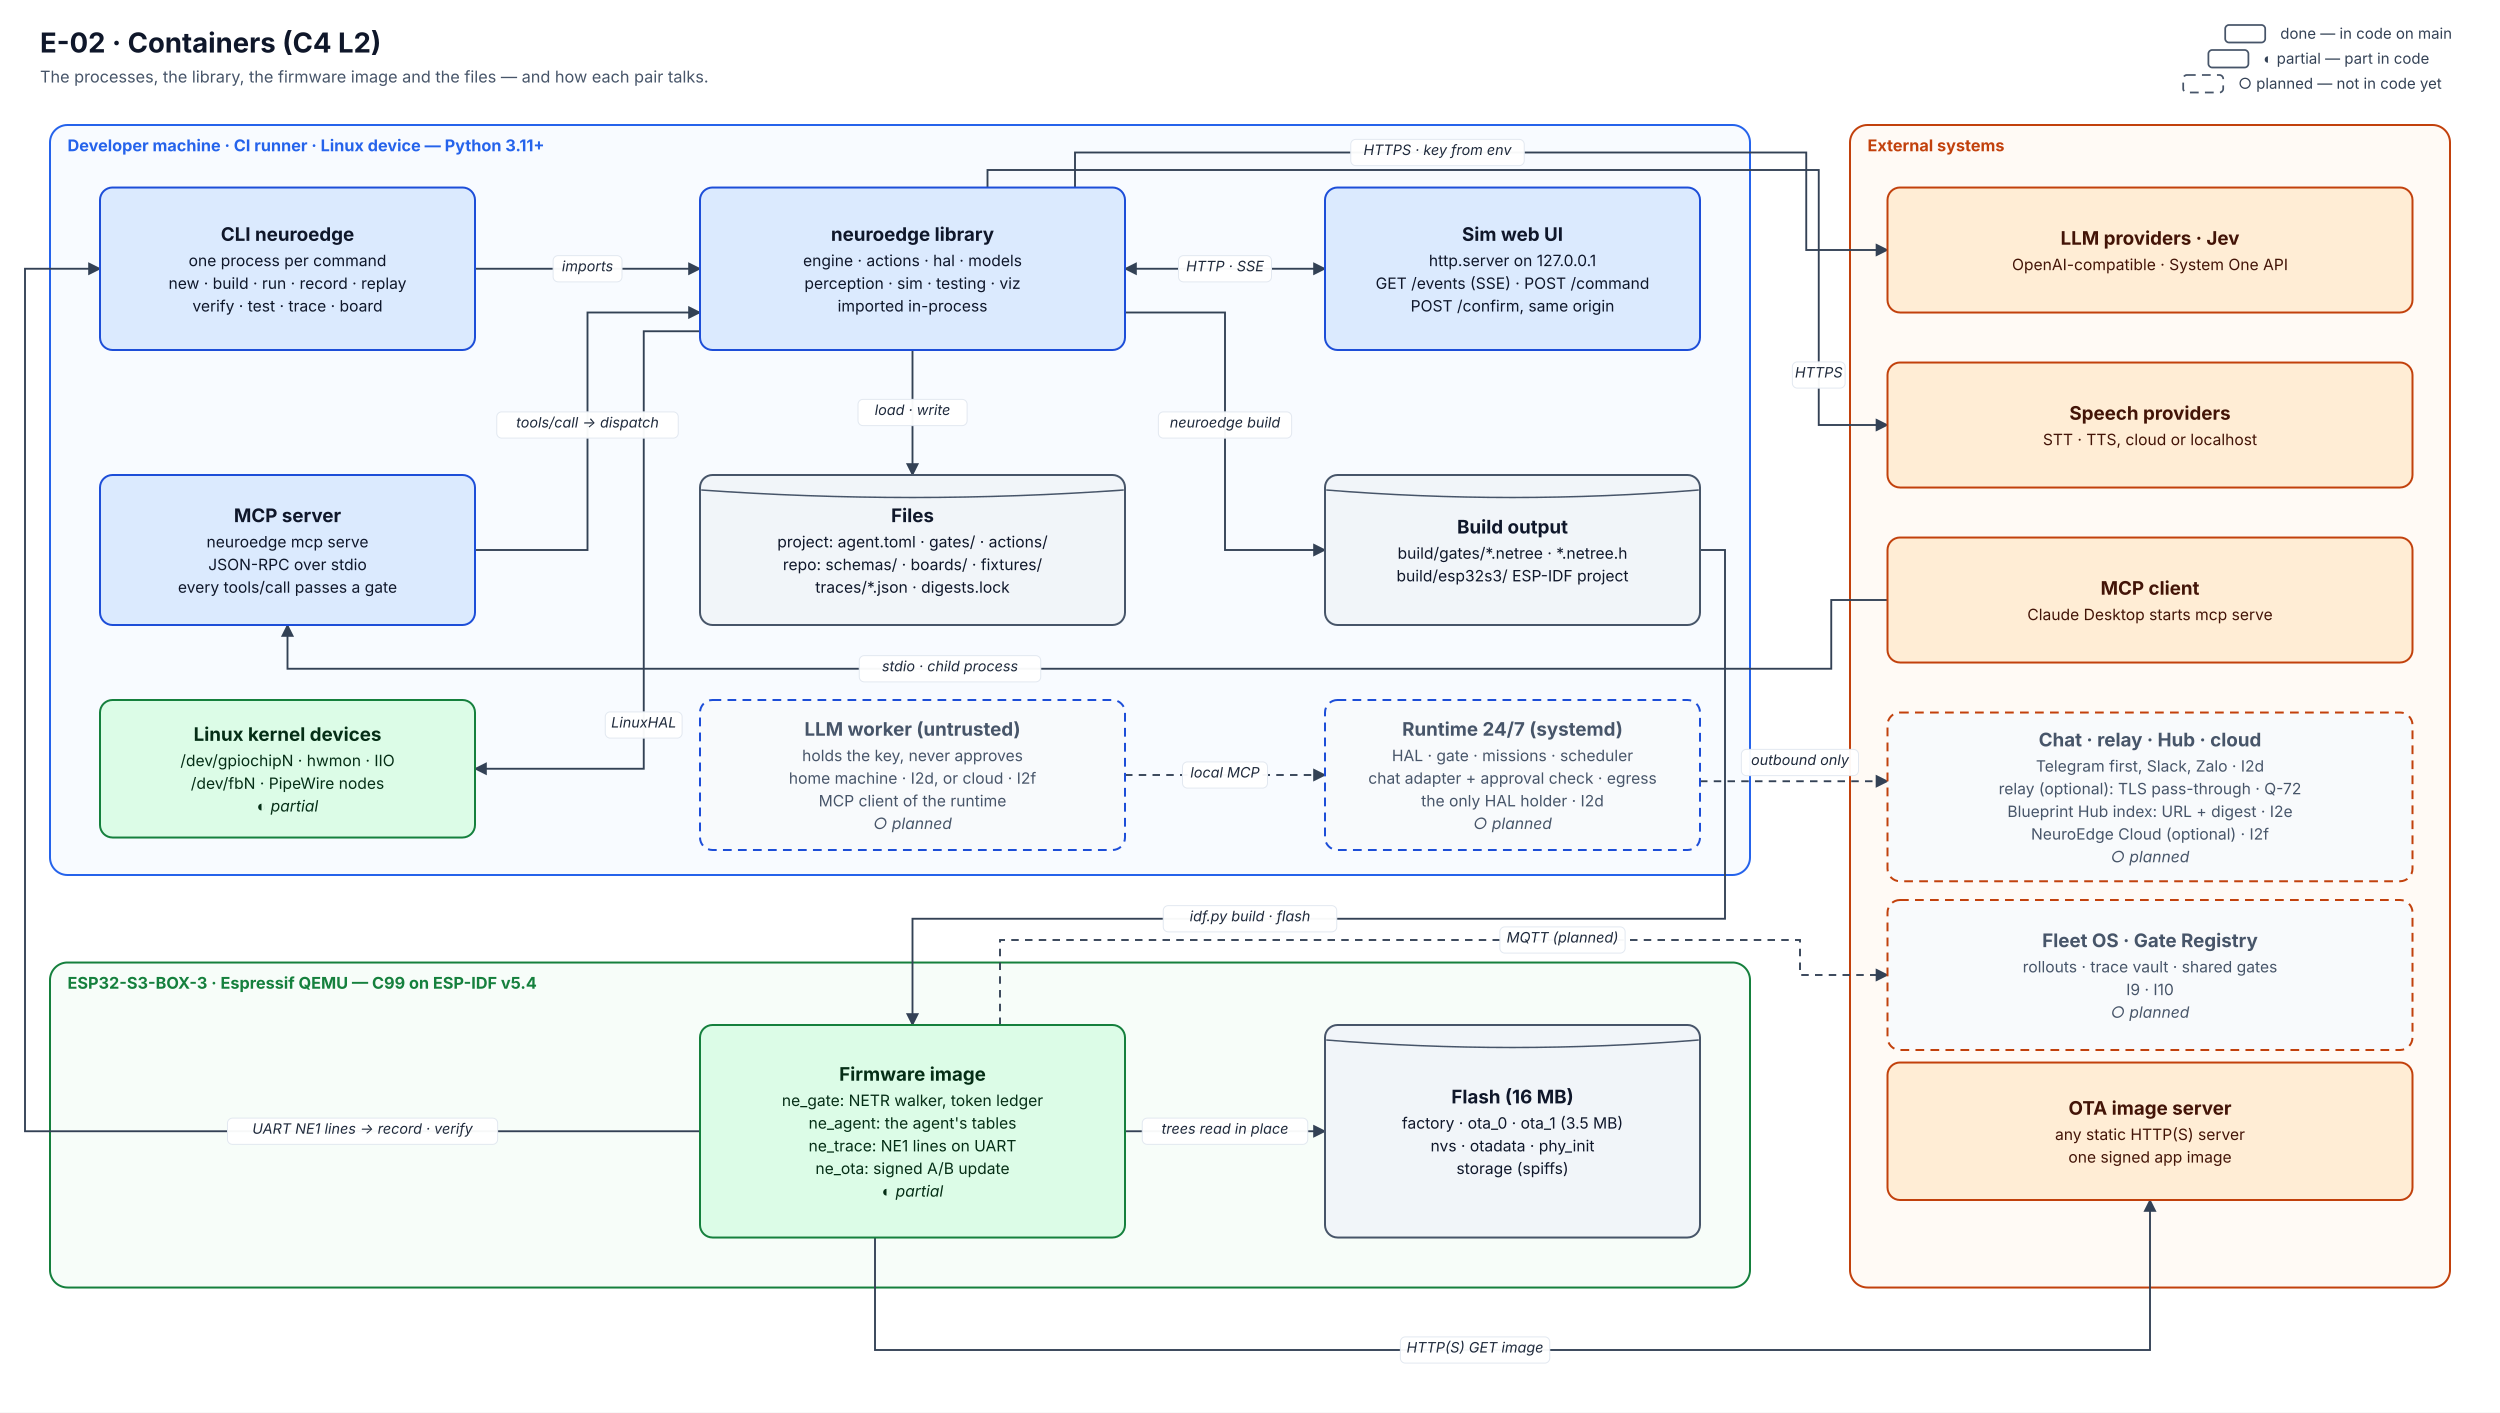
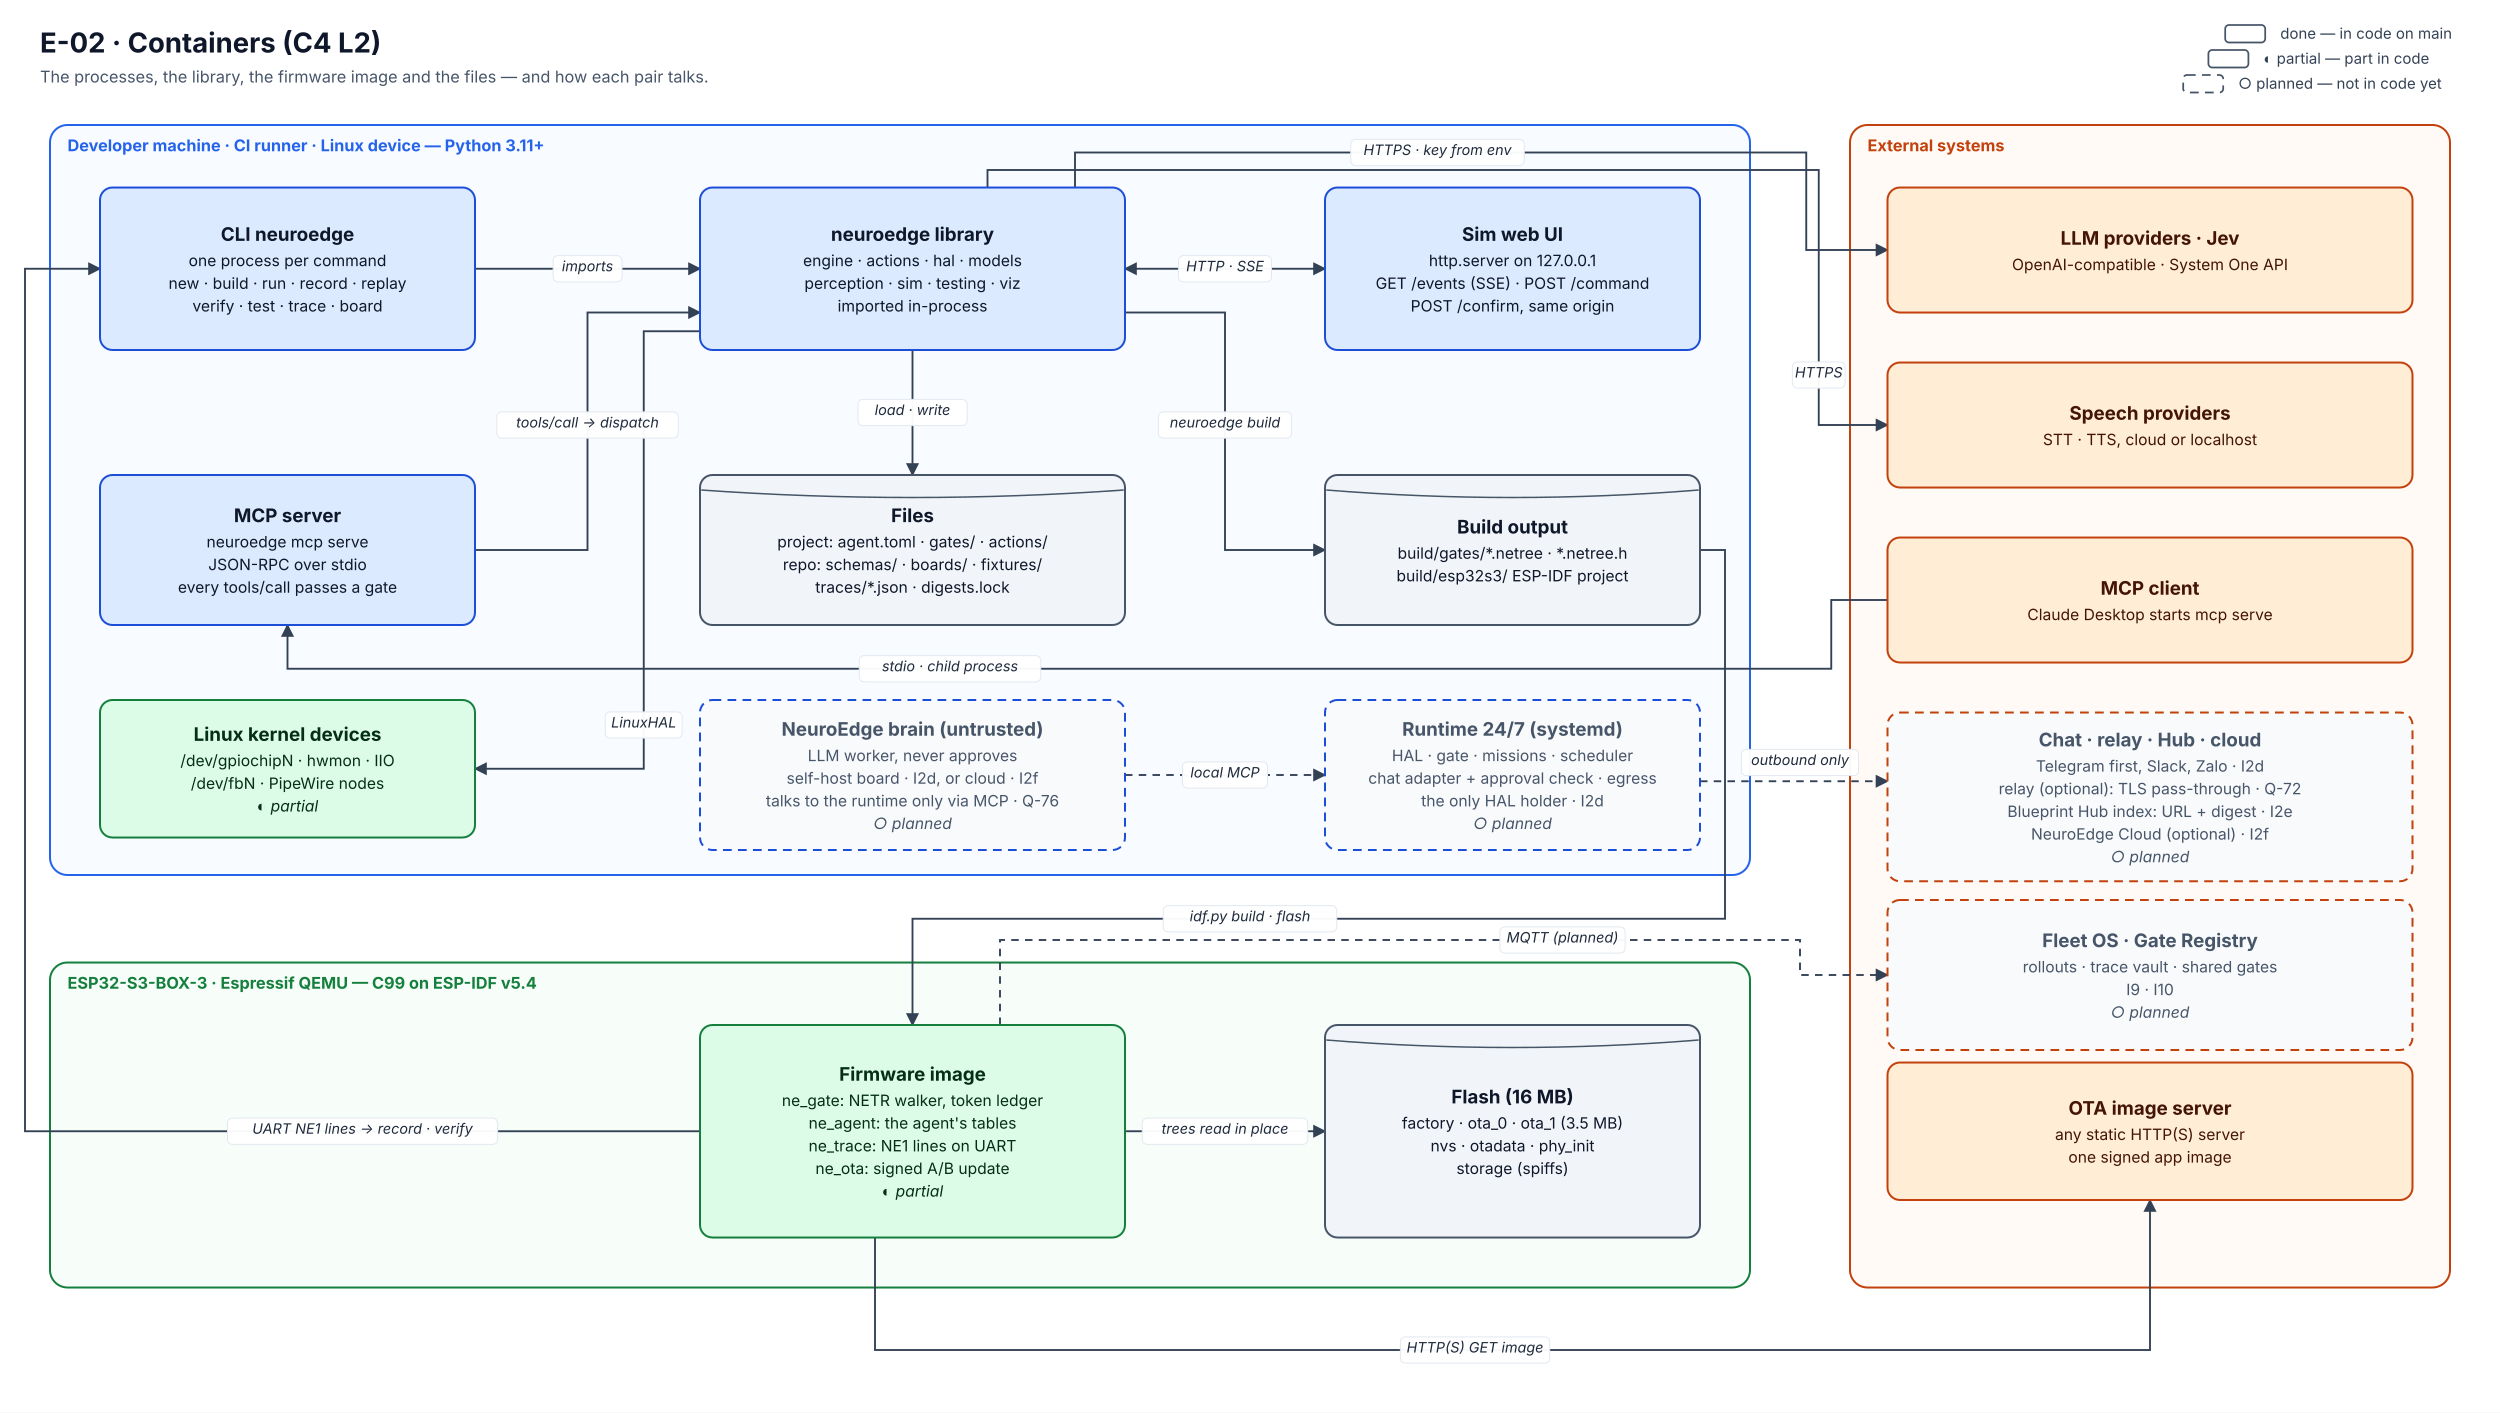
<svg xmlns="http://www.w3.org/2000/svg" viewBox="0 0 2000 1130" width="2000" height="1130" font-family="Inter, 'Segoe UI', system-ui, -apple-system, Roboto, Helvetica, Arial, sans-serif" role="img" aria-labelledby="E-02-containers-title E-02-containers-desc">
  <defs>
    <marker id="arr" viewBox="0 0 10 10" refX="9" refY="5" markerWidth="7" markerHeight="7" orient="auto-start-reverse">
      <path d="M0,0 L10,5 L0,10 z" fill="#334155" />
    </marker>
  </defs>
  <rect width="2000" height="1130" fill="#ffffff" />
  <text x="32.0" y="42.0" font-size="22" fill="#0f172a" text-anchor="start" font-weight="700">E-02 · Containers (C4 L2)</text>
  <text x="32.0" y="66.0" font-size="13" fill="#475569" text-anchor="start">The processes, the library, the firmware image and the files — and how each pair talks.</text>
  <rect x="40" y="100" width="1360" height="600" rx="14" fill="#f8fbff" stroke="#2563eb" stroke-width="1.6" />
  <text x="54.0" y="121.0" font-size="13" fill="#2563eb" text-anchor="start" font-weight="700">Developer machine · CI runner · Linux device — Python 3.11+</text>
  <rect x="40" y="770" width="1360" height="260" rx="14" fill="#f7fdf9" stroke="#15803d" stroke-width="1.6" />
  <text x="54.0" y="791.0" font-size="13" fill="#15803d" text-anchor="start" font-weight="700">ESP32-S3-BOX-3 · Espressif QEMU — C99 on ESP-IDF v5.4</text>
  <rect x="1480" y="100" width="480" height="930" rx="14" fill="#fffaf5" stroke="#c2410c" stroke-width="1.6" />
  <text x="1494.0" y="121.0" font-size="13" fill="#c2410c" text-anchor="start" font-weight="700">External systems</text>
  <path d="M380.0,215.0 L560.0,215.0" fill="none" stroke="#334155" stroke-width="1.5" marker-end="url(#arr)" />
  <path d="M900.0,215.0 L1060.0,215.0" fill="none" stroke="#334155" stroke-width="1.5" marker-start="url(#arr)" marker-end="url(#arr)" />
  <path d="M380.0,440.0 L470.0,440.0 L470.0,250.0 L560.0,250.0" fill="none" stroke="#334155" stroke-width="1.5" marker-end="url(#arr)" />
  <path d="M730.0,280.0 L730.0,380.0" fill="none" stroke="#334155" stroke-width="1.5" marker-end="url(#arr)" />
  <path d="M900.0,250.0 L980.0,250.0 L980.0,440.0 L1060.0,440.0" fill="none" stroke="#334155" stroke-width="1.5" marker-end="url(#arr)" />
  <path d="M560.0,265.0 L515.0,265.0 L515.0,615.0 L380.0,615.0" fill="none" stroke="#334155" stroke-width="1.5" marker-end="url(#arr)" />
  <path d="M860.0,150.0 L860.0,122.0 L1445.0,122.0 L1445.0,200.0 L1510.0,200.0" fill="none" stroke="#334155" stroke-width="1.5" marker-end="url(#arr)" />
  <path d="M790.0,150.0 L790.0,136.0 L1455.0,136.0 L1455.0,340.0 L1510.0,340.0" fill="none" stroke="#334155" stroke-width="1.5" marker-end="url(#arr)" />
  <path d="M1510.0,480.0 L1465.0,480.0 L1465.0,535.0 L230.0,535.0 L230.0,500.0" fill="none" stroke="#334155" stroke-width="1.5" marker-end="url(#arr)" />
  <path d="M1360.0,440.0 L1380.0,440.0 L1380.0,735.0 L730.0,735.0 L730.0,820.0" fill="none" stroke="#334155" stroke-width="1.5" marker-end="url(#arr)" />
  <path d="M560.0,905.0 L20.0,905.0 L20.0,215.0 L80.0,215.0" fill="none" stroke="#334155" stroke-width="1.5" marker-end="url(#arr)" />
  <path d="M900.0,905.0 L1060.0,905.0" fill="none" stroke="#334155" stroke-width="1.5" marker-end="url(#arr)" />
  <path d="M700.0,990.0 L700.0,1080.0 L1720.0,1080.0 L1720.0,960.0" fill="none" stroke="#334155" stroke-width="1.5" marker-end="url(#arr)" />
  <path d="M800.0,820.0 L800.0,752.0 L1440.0,752.0 L1440.0,780.0 L1510.0,780.0" fill="none" stroke="#334155" stroke-width="1.5" stroke-dasharray="6 5" marker-end="url(#arr)" />
  <path d="M900.0,620.0 L1060.0,620.0" fill="none" stroke="#334155" stroke-width="1.5" stroke-dasharray="6 5" marker-end="url(#arr)" />
  <path d="M1360.0,625.0 L1510.0,625.0" fill="none" stroke="#334155" stroke-width="1.5" stroke-dasharray="6 5" marker-end="url(#arr)" />
  <rect x="80" y="150" width="300" height="130" rx="10" fill="#dbeafe" stroke="#1d4ed8" stroke-width="1.6" />
  <text x="230.0" y="192.7" font-size="15" fill="#0f172a" text-anchor="middle" font-weight="700">CLI  neuroedge</text>
  <text x="230.0" y="212.9" font-size="12.5" fill="#0f172a" text-anchor="middle">one process per command</text>
  <text x="230.0" y="231.1" font-size="12.5" fill="#0f172a" text-anchor="middle">new · build · run · record · replay</text>
  <text x="230.0" y="249.2" font-size="12.5" fill="#0f172a" text-anchor="middle">verify · test · trace · board</text>
  <rect x="560" y="150" width="340" height="130" rx="10" fill="#dbeafe" stroke="#1d4ed8" stroke-width="1.6" />
  <text x="730.0" y="192.7" font-size="15" fill="#0f172a" text-anchor="middle" font-weight="700">neuroedge library</text>
  <text x="730.0" y="212.9" font-size="12.5" fill="#0f172a" text-anchor="middle">engine · actions · hal · models</text>
  <text x="730.0" y="231.1" font-size="12.5" fill="#0f172a" text-anchor="middle">perception · sim · testing · viz</text>
  <text x="730.0" y="249.2" font-size="12.5" fill="#0f172a" text-anchor="middle">imported in-process</text>
  <rect x="1060" y="150" width="300" height="130" rx="10" fill="#dbeafe" stroke="#1d4ed8" stroke-width="1.6" />
  <text x="1210.0" y="192.7" font-size="15" fill="#0f172a" text-anchor="middle" font-weight="700">Sim web UI</text>
  <text x="1210.0" y="212.9" font-size="12.5" fill="#0f172a" text-anchor="middle">http.server on 127.0.0.1</text>
  <text x="1210.0" y="231.1" font-size="12.5" fill="#0f172a" text-anchor="middle">GET /events (SSE) · POST /command</text>
  <text x="1210.0" y="249.2" font-size="12.5" fill="#0f172a" text-anchor="middle">POST /confirm, same origin</text>
  <rect x="80" y="380" width="300" height="120" rx="10" fill="#dbeafe" stroke="#1d4ed8" stroke-width="1.6" />
  <text x="230.0" y="417.7" font-size="15" fill="#0f172a" text-anchor="middle" font-weight="700">MCP server</text>
  <text x="230.0" y="437.9" font-size="12.5" fill="#0f172a" text-anchor="middle">neuroedge mcp serve</text>
  <text x="230.0" y="456.1" font-size="12.5" fill="#0f172a" text-anchor="middle">JSON-RPC over stdio</text>
  <text x="230.0" y="474.2" font-size="12.5" fill="#0f172a" text-anchor="middle">every tools/call passes a gate</text>
  <rect x="560" y="380" width="340" height="120" rx="10" fill="#f1f5f9" stroke="#475569" stroke-width="1.6" />
  <path d="M561,392 Q730.0,404 899,392" fill="none" stroke="#475569" stroke-width="1.2" />
  <text x="730.0" y="417.7" font-size="15" fill="#0f172a" text-anchor="middle" font-weight="700">Files</text>
  <text x="730.0" y="437.9" font-size="12.5" fill="#0f172a" text-anchor="middle">project: agent.toml · gates/ · actions/</text>
  <text x="730.0" y="456.1" font-size="12.5" fill="#0f172a" text-anchor="middle">repo: schemas/ · boards/ · fixtures/</text>
  <text x="730.0" y="474.2" font-size="12.5" fill="#0f172a" text-anchor="middle">traces/*.json · digests.lock</text>
  <rect x="1060" y="380" width="300" height="120" rx="10" fill="#f1f5f9" stroke="#475569" stroke-width="1.6" />
  <path d="M1061,392 Q1210.0,404 1359,392" fill="none" stroke="#475569" stroke-width="1.2" />
  <text x="1210.0" y="426.8" font-size="15" fill="#0f172a" text-anchor="middle" font-weight="700">Build output</text>
  <text x="1210.0" y="447.0" font-size="12.5" fill="#0f172a" text-anchor="middle">build/gates/*.netree · *.netree.h</text>
  <text x="1210.0" y="465.1" font-size="12.5" fill="#0f172a" text-anchor="middle">build/esp32s3/  ESP-IDF project</text>
  <rect x="80" y="560" width="300" height="110" rx="10" fill="#dcfce7" stroke="#15803d" stroke-width="1.6" />
  <text x="230.0" y="592.7" font-size="15" fill="#052e16" text-anchor="middle" font-weight="700">Linux kernel devices</text>
  <text x="230.0" y="612.9" font-size="12.5" fill="#052e16" text-anchor="middle">/dev/gpiochipN · hwmon · IIO</text>
  <text x="230.0" y="631.1" font-size="12.5" fill="#052e16" text-anchor="middle">/dev/fbN · PipeWire nodes</text>
  <text x="230.0" y="649.2" font-size="12.5" fill="#052e16" text-anchor="middle" font-style="italic">◐ partial</text>
  <rect x="560" y="560" width="340" height="120" rx="10" fill="#f8fafc" stroke="#1d4ed8" stroke-width="1.6" stroke-dasharray="7 5" />
-   <text x="730.0" y="588.6" font-size="15" fill="#475569" text-anchor="middle" font-weight="700">LLM worker (untrusted)</text>
-   <text x="730.0" y="608.9" font-size="12.5" fill="#475569" text-anchor="middle">holds the key, never approves</text>
-   <text x="730.0" y="627.0" font-size="12.5" fill="#475569" text-anchor="middle">home machine · I2d, or cloud · I2f</text>
-   <text x="730.0" y="645.1" font-size="12.5" fill="#475569" text-anchor="middle">MCP client of the runtime</text>
+   <text x="730.0" y="588.6" font-size="15" fill="#475569" text-anchor="middle" font-weight="700">NeuroEdge brain (untrusted)</text>
+   <text x="730.0" y="608.9" font-size="12.5" fill="#475569" text-anchor="middle">LLM worker, never approves</text>
+   <text x="730.0" y="627.0" font-size="12.5" fill="#475569" text-anchor="middle">self-host board · I2d, or cloud · I2f</text>
+   <text x="730.0" y="645.1" font-size="12.5" fill="#475569" text-anchor="middle">talks to the runtime only via MCP · Q-76</text>
  <text x="730.0" y="663.2" font-size="12.5" fill="#475569" text-anchor="middle" font-style="italic">○ planned</text>
  <rect x="1060" y="560" width="300" height="120" rx="10" fill="#f8fafc" stroke="#1d4ed8" stroke-width="1.6" stroke-dasharray="7 5" />
  <text x="1210.0" y="588.6" font-size="15" fill="#475569" text-anchor="middle" font-weight="700">Runtime 24/7 (systemd)</text>
  <text x="1210.0" y="608.9" font-size="12.5" fill="#475569" text-anchor="middle">HAL · gate · missions · scheduler</text>
  <text x="1210.0" y="627.0" font-size="12.5" fill="#475569" text-anchor="middle">chat adapter + approval check · egress</text>
  <text x="1210.0" y="645.1" font-size="12.5" fill="#475569" text-anchor="middle">the only HAL holder · I2d</text>
  <text x="1210.0" y="663.2" font-size="12.5" fill="#475569" text-anchor="middle" font-style="italic">○ planned</text>
  <rect x="560" y="820" width="340" height="170" rx="10" fill="#dcfce7" stroke="#15803d" stroke-width="1.6" />
  <text x="730.0" y="864.6" font-size="15" fill="#052e16" text-anchor="middle" font-weight="700">Firmware image</text>
  <text x="730.0" y="884.8" font-size="12.5" fill="#052e16" text-anchor="middle">ne_gate: NETR walker, token ledger</text>
  <text x="730.0" y="902.9" font-size="12.5" fill="#052e16" text-anchor="middle">ne_agent: the agent's tables</text>
  <text x="730.0" y="921.1" font-size="12.5" fill="#052e16" text-anchor="middle">ne_trace: NE1 lines on UART</text>
  <text x="730.0" y="939.2" font-size="12.5" fill="#052e16" text-anchor="middle">ne_ota: signed A/B update</text>
  <text x="730.0" y="957.3" font-size="12.5" fill="#052e16" text-anchor="middle" font-style="italic">◐ partial</text>
  <rect x="1060" y="820" width="300" height="170" rx="10" fill="#f1f5f9" stroke="#475569" stroke-width="1.6" />
  <path d="M1061,832 Q1210.0,844 1359,832" fill="none" stroke="#475569" stroke-width="1.2" />
  <text x="1210.0" y="882.7" font-size="15" fill="#0f172a" text-anchor="middle" font-weight="700">Flash (16 MB)</text>
  <text x="1210.0" y="902.9" font-size="12.5" fill="#0f172a" text-anchor="middle">factory · ota_0 · ota_1 (3.5 MB)</text>
  <text x="1210.0" y="921.1" font-size="12.5" fill="#0f172a" text-anchor="middle">nvs · otadata · phy_init</text>
  <text x="1210.0" y="939.2" font-size="12.5" fill="#0f172a" text-anchor="middle">storage (spiffs)</text>
  <rect x="1510" y="150" width="420" height="100" rx="10" fill="#ffedd5" stroke="#c2410c" stroke-width="1.6" />
  <text x="1720.0" y="195.8" font-size="15" fill="#431407" text-anchor="middle" font-weight="700">LLM providers · Jev</text>
  <text x="1720.0" y="216.1" font-size="12.5" fill="#431407" text-anchor="middle">OpenAI-compatible · System One API</text>
  <rect x="1510" y="290" width="420" height="100" rx="10" fill="#ffedd5" stroke="#c2410c" stroke-width="1.6" />
  <text x="1720.0" y="335.8" font-size="15" fill="#431407" text-anchor="middle" font-weight="700">Speech providers</text>
  <text x="1720.0" y="356.1" font-size="12.5" fill="#431407" text-anchor="middle">STT · TTS, cloud or localhost</text>
  <rect x="1510" y="430" width="420" height="100" rx="10" fill="#ffedd5" stroke="#c2410c" stroke-width="1.6" />
  <text x="1720.0" y="475.8" font-size="15" fill="#431407" text-anchor="middle" font-weight="700">MCP client</text>
  <text x="1720.0" y="496.1" font-size="12.5" fill="#431407" text-anchor="middle">Claude Desktop starts mcp serve</text>
  <rect x="1510" y="570" width="420" height="135" rx="10" fill="#f8fafc" stroke="#c2410c" stroke-width="1.6" stroke-dasharray="7 5" />
  <text x="1720.0" y="597.1" font-size="15" fill="#475569" text-anchor="middle" font-weight="700">Chat · relay · Hub · cloud</text>
  <text x="1720.0" y="617.3" font-size="12.5" fill="#475569" text-anchor="middle">Telegram first, Slack, Zalo · I2d</text>
  <text x="1720.0" y="635.4" font-size="12.5" fill="#475569" text-anchor="middle">relay (optional): TLS pass-through · Q-72</text>
  <text x="1720.0" y="653.6" font-size="12.5" fill="#475569" text-anchor="middle">Blueprint Hub index: URL + digest · I2e</text>
  <text x="1720.0" y="671.7" font-size="12.5" fill="#475569" text-anchor="middle">NeuroEdge Cloud (optional) · I2f</text>
  <text x="1720.0" y="689.8" font-size="12.5" fill="#475569" text-anchor="middle" font-style="italic">○ planned</text>
  <rect x="1510" y="720" width="420" height="120" rx="10" fill="#f8fafc" stroke="#c2410c" stroke-width="1.6" stroke-dasharray="7 5" />
  <text x="1720.0" y="757.7" font-size="15" fill="#475569" text-anchor="middle" font-weight="700">Fleet OS · Gate Registry</text>
  <text x="1720.0" y="777.9" font-size="12.5" fill="#475569" text-anchor="middle">rollouts · trace vault · shared gates</text>
  <text x="1720.0" y="796.1" font-size="12.5" fill="#475569" text-anchor="middle">I9 · I10</text>
  <text x="1720.0" y="814.2" font-size="12.5" fill="#475569" text-anchor="middle" font-style="italic">○ planned</text>
  <rect x="1510" y="850" width="420" height="110" rx="10" fill="#ffedd5" stroke="#c2410c" stroke-width="1.6" />
  <text x="1720.0" y="891.8" font-size="15" fill="#431407" text-anchor="middle" font-weight="700">OTA image server</text>
  <text x="1720.0" y="912.0" font-size="12.5" fill="#431407" text-anchor="middle">any static HTTP(S) server</text>
  <text x="1720.0" y="930.1" font-size="12.5" fill="#431407" text-anchor="middle">one signed app image</text>
  <rect x="442.5" y="204.5" width="55.1" height="21.0" rx="4" fill="#ffffff" fill-opacity="0.96" stroke="#e2e8f0" stroke-width="0.8" />
  <text x="470.0" y="217.0" font-size="11.5" fill="#1e293b" text-anchor="middle" font-style="italic">imports</text>
  <rect x="942.8" y="204.5" width="74.4" height="21.0" rx="4" fill="#ffffff" fill-opacity="0.96" stroke="#e2e8f0" stroke-width="0.8" />
  <text x="980.0" y="217.0" font-size="11.5" fill="#1e293b" text-anchor="middle" font-style="italic">HTTP · SSE</text>
  <rect x="397.4" y="329.5" width="145.2" height="21.0" rx="4" fill="#ffffff" fill-opacity="0.96" stroke="#e2e8f0" stroke-width="0.8" />
  <text x="470.0" y="342.0" font-size="11.5" fill="#1e293b" text-anchor="middle" font-style="italic">tools/call → dispatch</text>
  <rect x="686.4" y="319.5" width="87.3" height="21.0" rx="4" fill="#ffffff" fill-opacity="0.96" stroke="#e2e8f0" stroke-width="0.8" />
  <text x="730.0" y="332.0" font-size="11.5" fill="#1e293b" text-anchor="middle" font-style="italic">load · write</text>
  <rect x="926.7" y="329.5" width="106.6" height="21.0" rx="4" fill="#ffffff" fill-opacity="0.96" stroke="#e2e8f0" stroke-width="0.8" />
  <text x="980.0" y="342.0" font-size="11.5" fill="#1e293b" text-anchor="middle" font-style="italic">neuroedge build</text>
  <rect x="484.2" y="569.5" width="61.5" height="21.0" rx="4" fill="#ffffff" fill-opacity="0.96" stroke="#e2e8f0" stroke-width="0.8" />
  <text x="515.0" y="582.0" font-size="11.5" fill="#1e293b" text-anchor="middle" font-style="italic">LinuxHAL</text>
  <rect x="1080.6" y="111.5" width="138.8" height="21.0" rx="4" fill="#ffffff" fill-opacity="0.96" stroke="#e2e8f0" stroke-width="0.8" />
  <text x="1150.0" y="124.0" font-size="11.5" fill="#1e293b" text-anchor="middle" font-style="italic">HTTPS · key from env</text>
  <rect x="1433.9" y="289.5" width="42.2" height="21.0" rx="4" fill="#ffffff" fill-opacity="0.96" stroke="#e2e8f0" stroke-width="0.8" />
  <text x="1455.0" y="302.0" font-size="11.5" fill="#1e293b" text-anchor="middle" font-style="italic">HTTPS</text>
  <rect x="687.4" y="524.5" width="145.2" height="21.0" rx="4" fill="#ffffff" fill-opacity="0.96" stroke="#e2e8f0" stroke-width="0.8" />
  <text x="760.0" y="537.0" font-size="11.5" fill="#1e293b" text-anchor="middle" font-style="italic">stdio · child process</text>
  <rect x="930.6" y="724.5" width="138.8" height="21.0" rx="4" fill="#ffffff" fill-opacity="0.96" stroke="#e2e8f0" stroke-width="0.8" />
  <text x="1000.0" y="737.0" font-size="11.5" fill="#1e293b" text-anchor="middle" font-style="italic">idf.py build · flash</text>
  <rect x="182.0" y="894.5" width="216.1" height="21.0" rx="4" fill="#ffffff" fill-opacity="0.96" stroke="#e2e8f0" stroke-width="0.8" />
  <text x="290.0" y="907.0" font-size="11.5" fill="#1e293b" text-anchor="middle" font-style="italic">UART NE1 lines → record · verify</text>
  <rect x="913.8" y="894.5" width="132.4" height="21.0" rx="4" fill="#ffffff" fill-opacity="0.96" stroke="#e2e8f0" stroke-width="0.8" />
  <text x="980.0" y="907.0" font-size="11.5" fill="#1e293b" text-anchor="middle" font-style="italic">trees read in place</text>
  <rect x="1120.3" y="1069.5" width="119.5" height="21.0" rx="4" fill="#ffffff" fill-opacity="0.96" stroke="#e2e8f0" stroke-width="0.8" />
  <text x="1180.0" y="1082.0" font-size="11.5" fill="#1e293b" text-anchor="middle" font-style="italic">HTTP(S) GET image</text>
  <rect x="1199.9" y="741.5" width="100.2" height="21.0" rx="4" fill="#ffffff" fill-opacity="0.96" stroke="#e2e8f0" stroke-width="0.8" />
  <text x="1250.0" y="754.0" font-size="11.5" fill="#1e293b" text-anchor="middle" font-style="italic">MQTT (planned)</text>
  <rect x="946.0" y="609.5" width="68.0" height="21.0" rx="4" fill="#ffffff" fill-opacity="0.96" stroke="#e2e8f0" stroke-width="0.8" />
  <text x="980.0" y="622.0" font-size="11.5" fill="#1e293b" text-anchor="middle" font-style="italic">local MCP</text>
  <rect x="1393.1" y="599.5" width="93.7" height="21.0" rx="4" fill="#ffffff" fill-opacity="0.96" stroke="#e2e8f0" stroke-width="0.8" />
  <text x="1440.0" y="612.0" font-size="11.5" fill="#1e293b" text-anchor="middle" font-style="italic">outbound only</text>
  <rect x="1746.56" y="60" width="32" height="14" rx="3" fill="#ffffff" stroke="#475569" stroke-width="1.4" stroke-dasharray="7 5" />
  <text x="1790.6" y="71.0" font-size="12" fill="#334155" text-anchor="start">○ planned — not in code yet</text>
  <rect x="1766.72" y="40" width="32" height="14" rx="3" fill="#ffffff" stroke="#475569" stroke-width="1.4" />
  <text x="1810.7" y="51.0" font-size="12" fill="#334155" text-anchor="start">◐ partial — part in code</text>
  <rect x="1780.16" y="20" width="32" height="14" rx="3" fill="#ffffff" stroke="#475569" stroke-width="1.4" />
  <text x="1824.2" y="31.0" font-size="12" fill="#334155" text-anchor="start">done — in code on main</text>
</svg>
